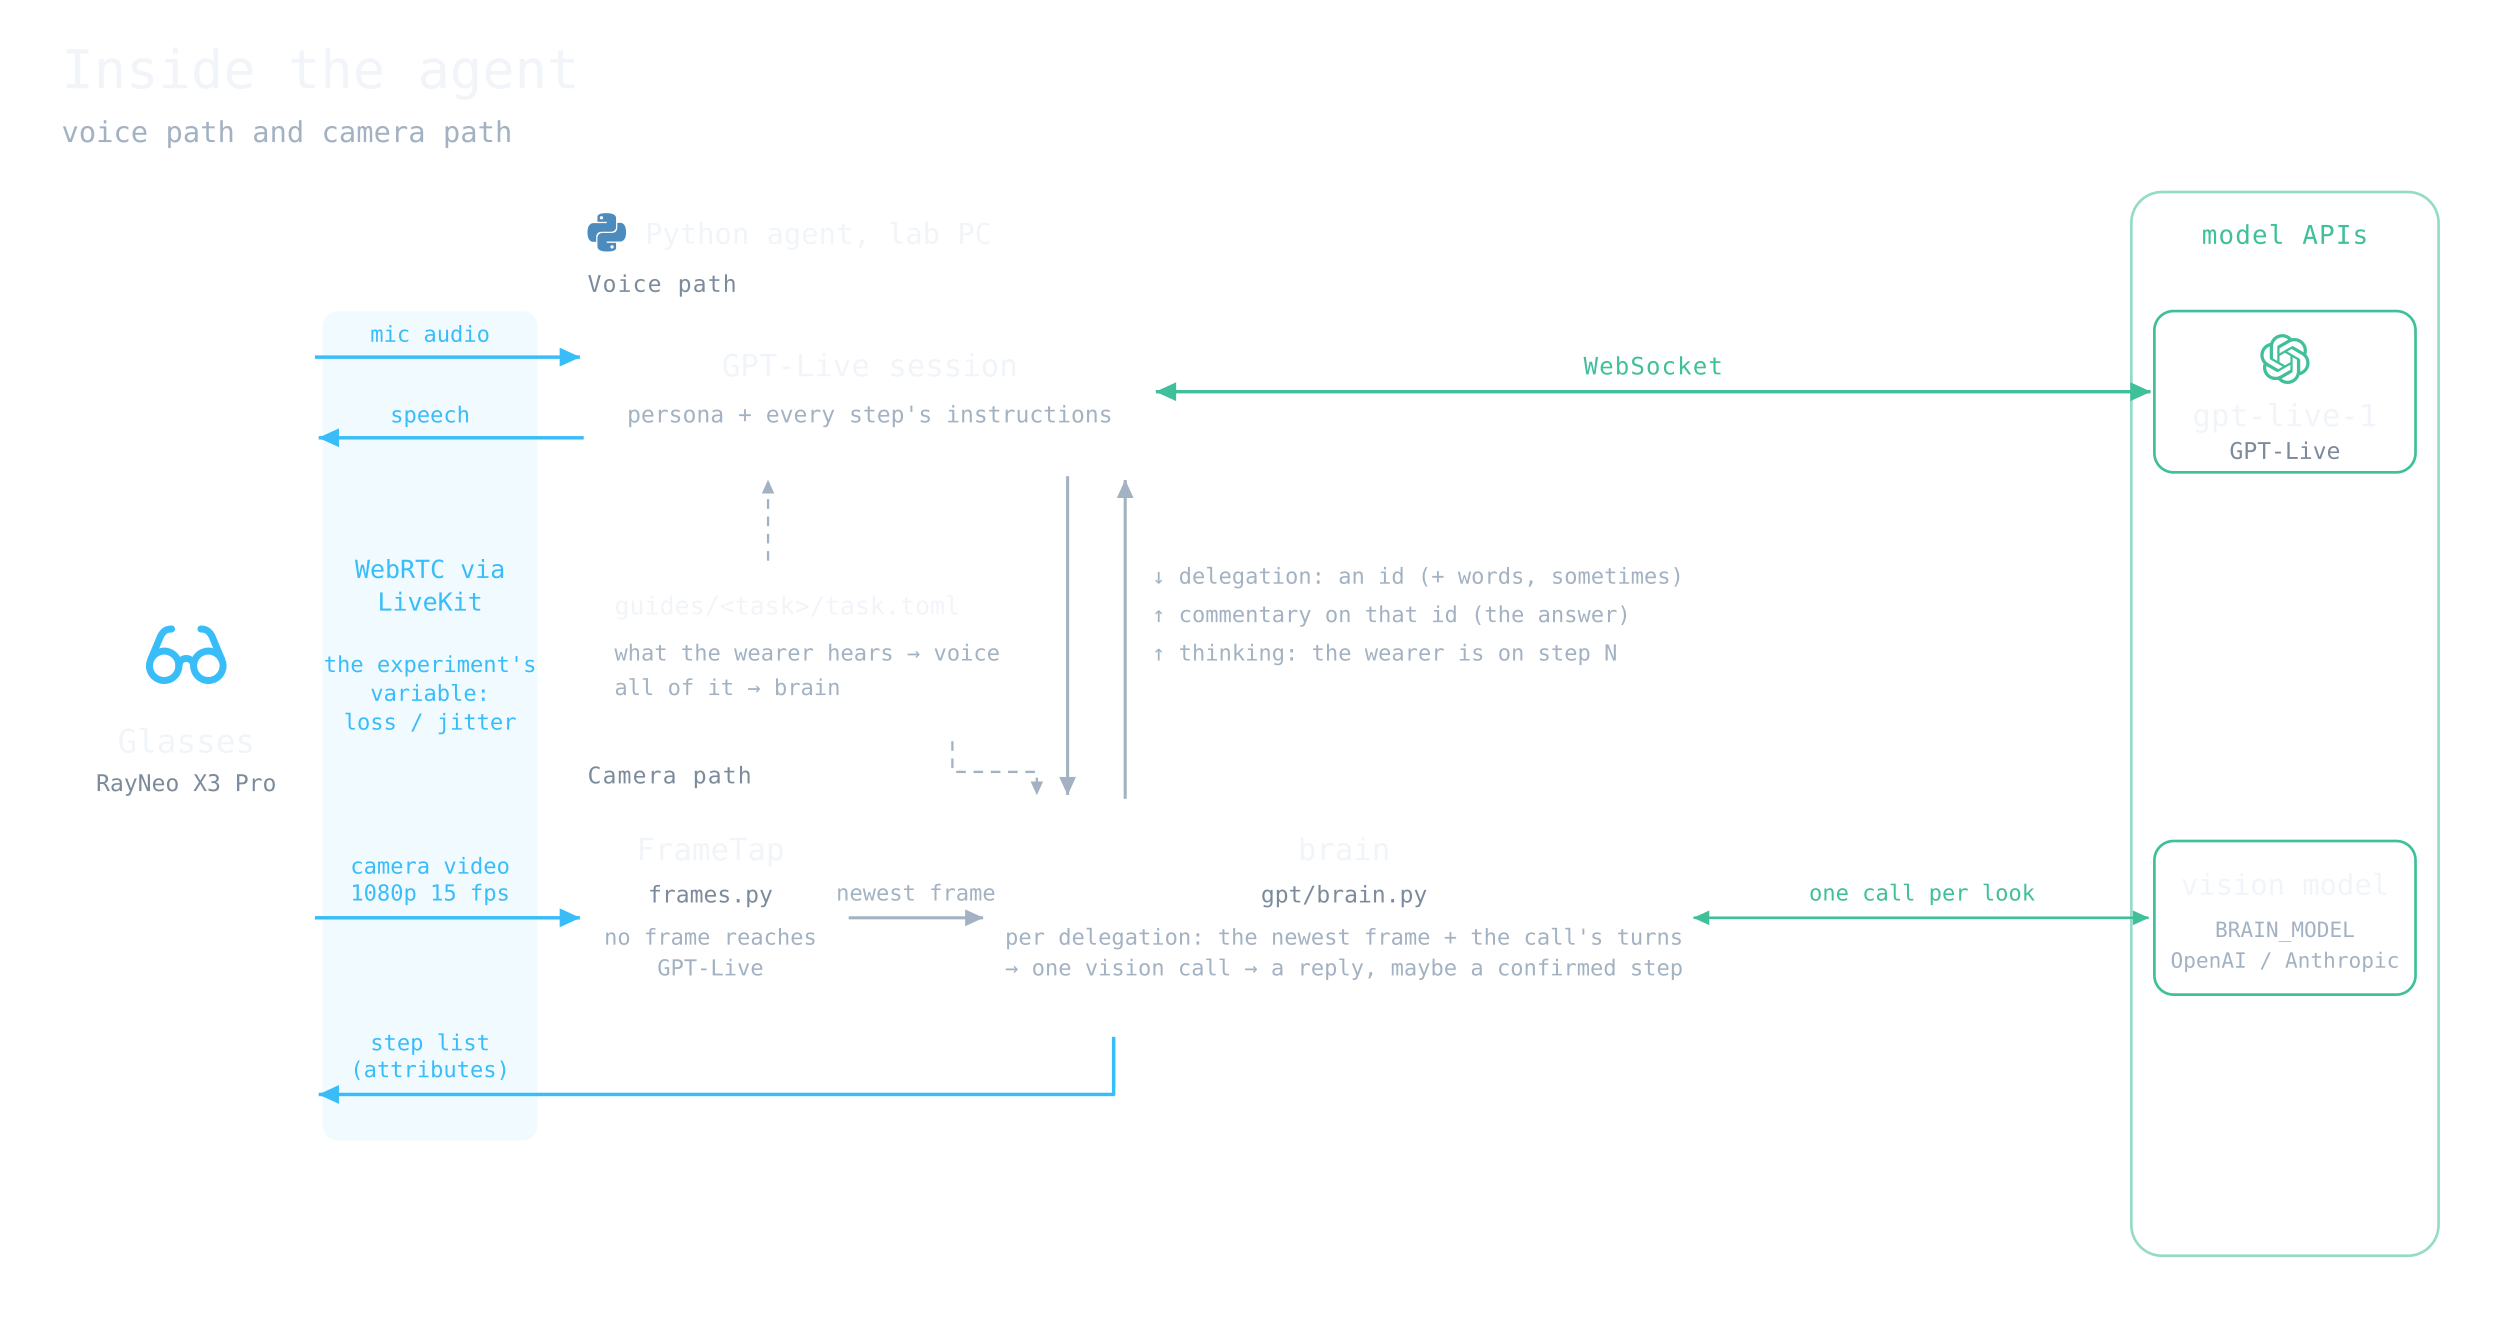
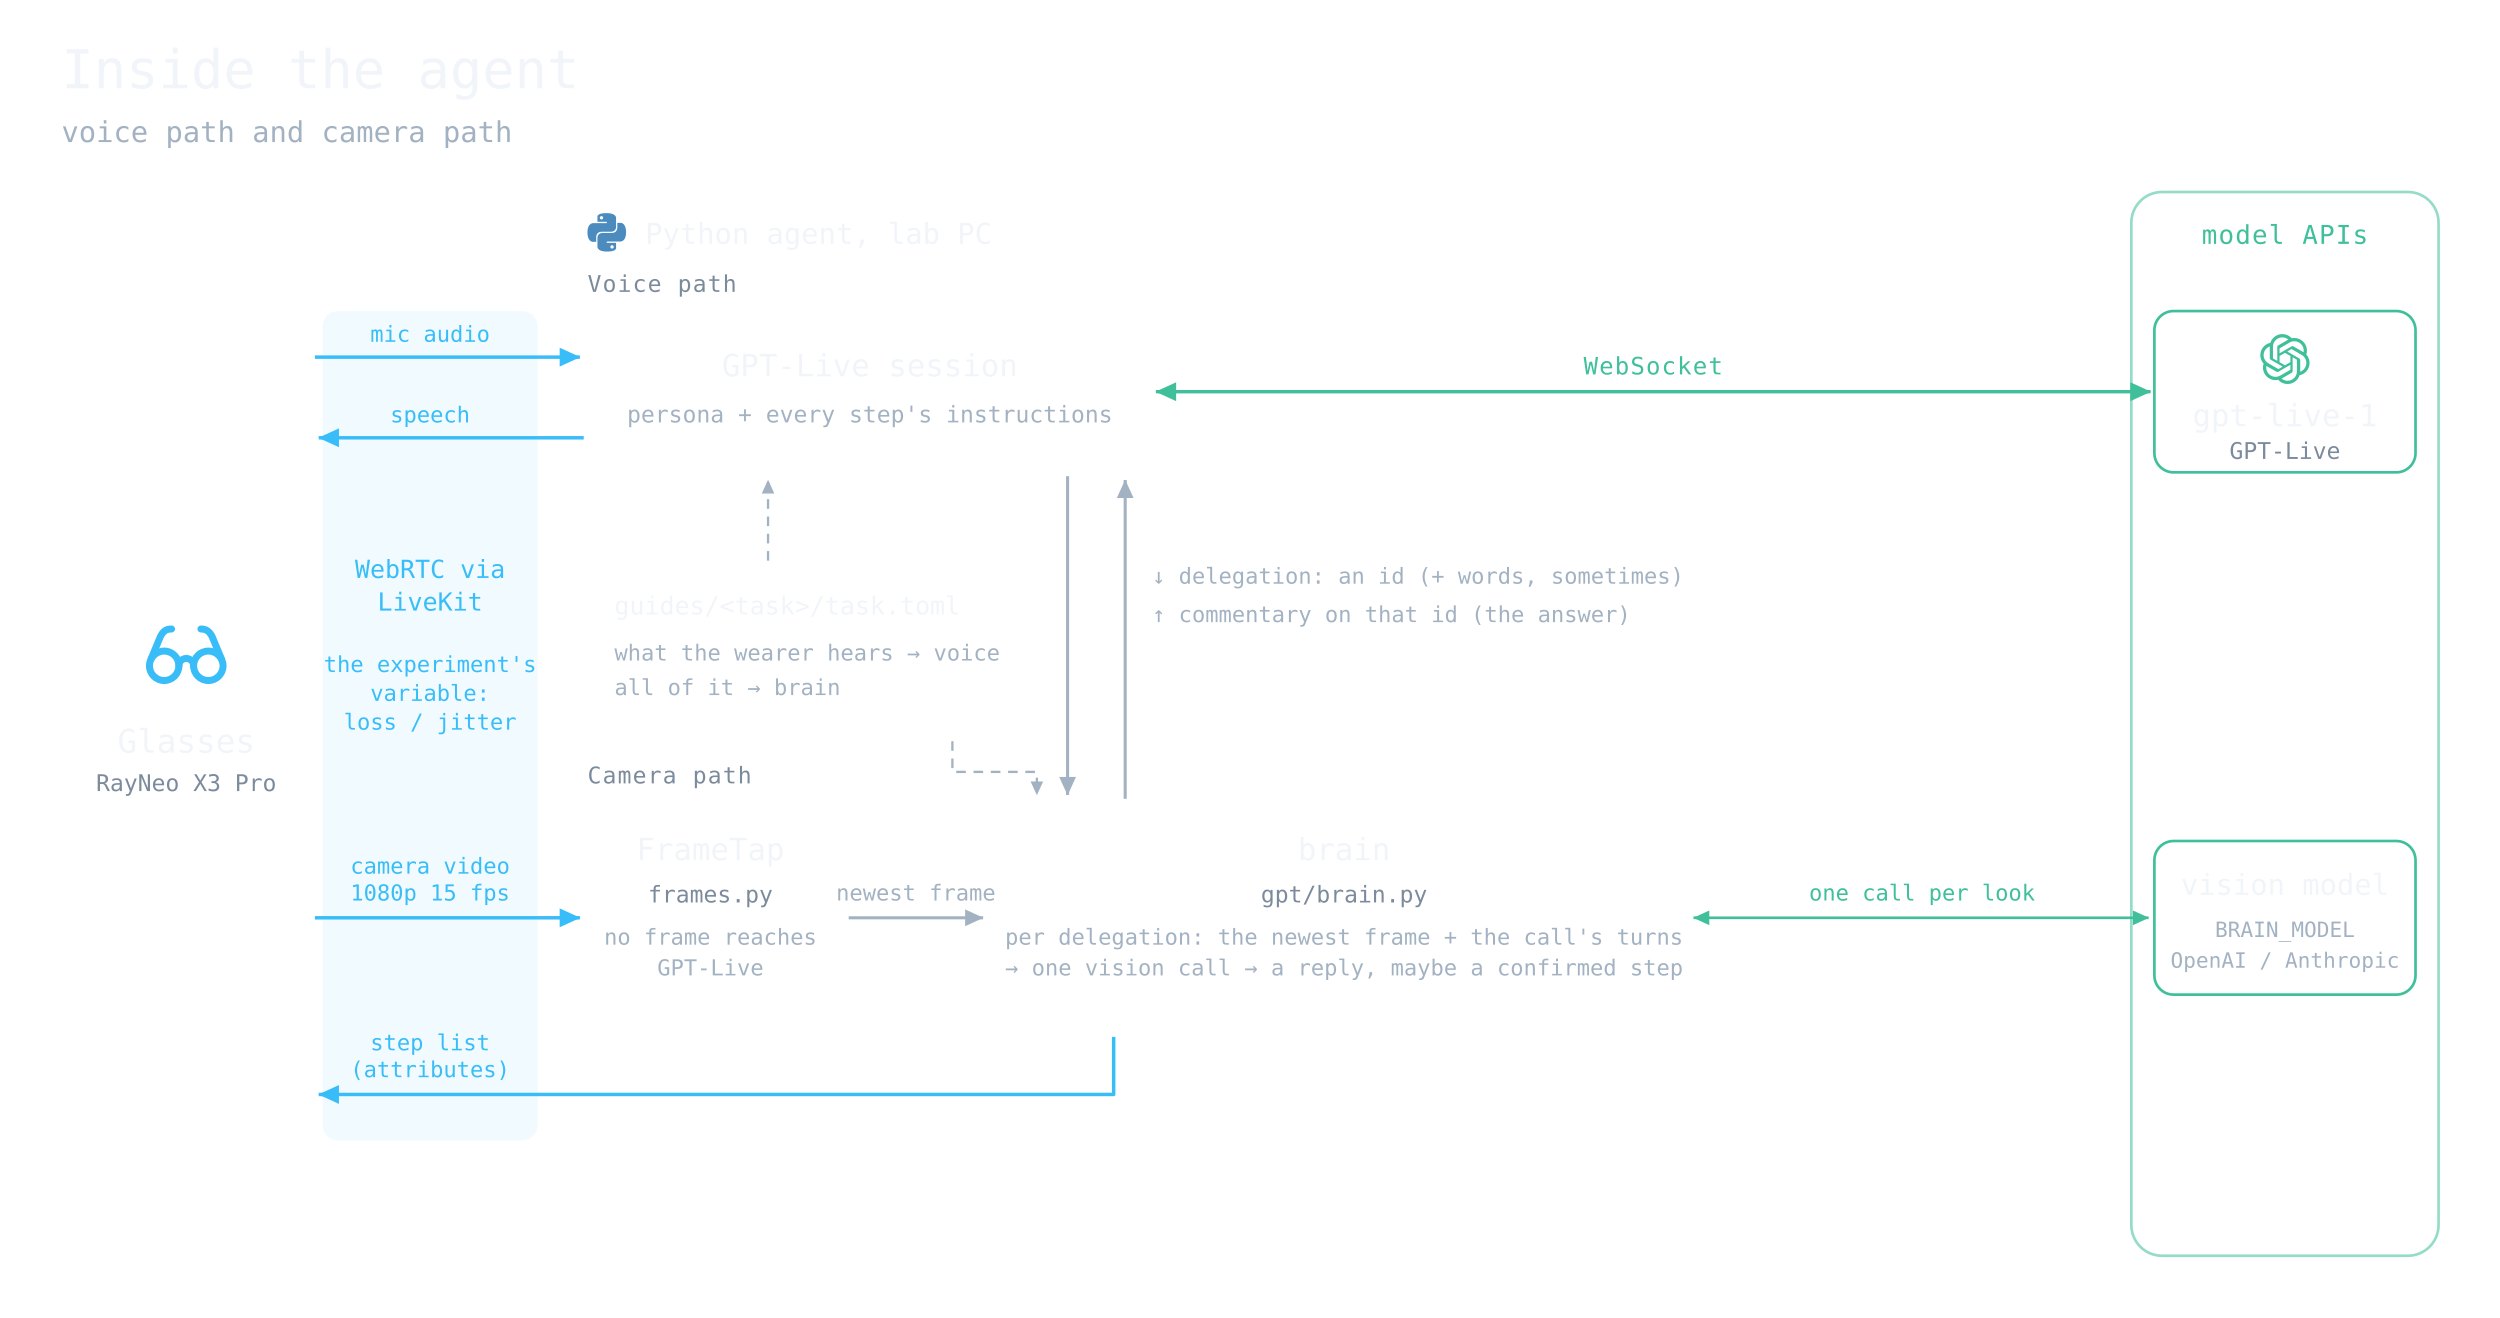
<svg xmlns="http://www.w3.org/2000/svg" width="1302" height="686" viewBox="0 0 1302 686" font-family="JetBrains Mono, Cascadia Mono, Consolas, monospace">
  <defs>
    <marker id="head" viewBox="0 0 10 10" refX="9" refY="5" markerWidth="6.5" markerHeight="6.5" orient="auto-start-reverse">
      <path d="M0 0.8 L9.2 5 L0 9.2 Z" fill="#38bdf8" />
    </marker>
    <marker id="headm" viewBox="0 0 10 10" refX="9" refY="5" markerWidth="6.5" markerHeight="6.5" orient="auto-start-reverse">
      <path d="M0 0.8 L9.2 5 L0 9.2 Z" fill="#a3b2c2" />
    </marker>
    <marker id="headv" viewBox="0 0 10 10" refX="9" refY="5" markerWidth="6.5" markerHeight="6.5" orient="auto-start-reverse">
      <path d="M0 0.8 L9.2 5 L0 9.2 Z" fill="#3fbf9a" />
    </marker>
  </defs>
  <text x="32" y="46" font-size="28" fill="#f1f5f9" text-anchor="start">Inside the agent</text>
  <text x="32" y="74" font-size="15" fill="#a3b2c2" text-anchor="start">voice path and camera path</text>
  <rect x="32" y="162" width="130" height="432" rx="10" fill="#ffffff0a" stroke="#ffffff29" stroke-width="1.4" />
  <g transform="translate(74.0,318) scale(1.91667)" fill="none" stroke="#38bdf8" stroke-width="1.9" stroke-linecap="round" stroke-linejoin="round">
    <circle cx="6" cy="15" r="4" />
    <circle cx="18" cy="15" r="4" />
    <path d="M14 15a2 2 0 0 0-2-2 2 2 0 0 0-2 2" />
    <path d="M2.5 13 5 7c.7-1.3 1.4-2 3-2" />
    <path d="M21.5 13 19 7c-.7-1.3-1.5-2-3-2" />
  </g>
  <text x="97.0" y="392" font-size="17" fill="#f1f5f9" text-anchor="middle">Glasses</text>
  <text x="97.0" y="412" font-size="12" fill="#7c8b9c" text-anchor="middle">RayNeo X3 Pro</text>
  <rect x="168" y="162" width="112" height="432" rx="8" fill="#38bdf8" fill-opacity="0.07" />
  <text x="224.0" y="301" font-size="13" fill="#38bdf8" text-anchor="middle">WebRTC via</text>
  <text x="224.0" y="318" font-size="13" fill="#38bdf8" text-anchor="middle">LiveKit</text>
  <text x="224.0" y="350" font-size="11.5" fill="#38bdf8" text-anchor="middle">the experiment's</text>
  <text x="224.0" y="365" font-size="11.5" fill="#38bdf8" text-anchor="middle">variable:</text>
  <text x="224.0" y="380" font-size="11.5" fill="#38bdf8" text-anchor="middle">loss / jitter</text>
  <rect x="286" y="100" width="714" height="554" rx="16" fill="none" stroke="#ffffff29" stroke-width="1.4" />
  <g transform="translate(306.0,111) scale(0.833333)" fill="#4B8BBE">
    <path d="M14.25.18l.9.2.73.26.59.3.45.32.34.34.25.34.16.33.1.3.04.26.02.2-.01.13V8.5l-.05.63-.13.55-.21.46-.26.38-.3.31-.33.25-.35.19-.35.14-.33.1-.3.07-.26.04-.21.02H8.77l-.69.05-.59.14-.5.22-.41.27-.33.32-.27.35-.2.36-.15.37-.1.35-.07.32-.04.27-.02.21v3.06H3.17l-.21-.03-.28-.07-.32-.12-.35-.18-.36-.26-.36-.36-.35-.46-.32-.59-.28-.73-.21-.88-.14-1.05-.05-1.23.06-1.22.16-1.04.24-.87.32-.71.36-.57.4-.44.42-.33.42-.24.4-.16.36-.1.32-.05.24-.01h.16l.06.01h8.16v-.83H6.18l-.01-2.75-.02-.37.05-.34.11-.31.17-.28.25-.26.31-.23.38-.2.44-.18.51-.15.58-.12.64-.1.71-.06.77-.04.84-.02 1.27.05zm-6.3 1.98l-.23.33-.08.41.08.41.23.34.33.22.41.09.41-.09.33-.22.23-.34.08-.41-.08-.41-.23-.33-.33-.22-.41-.09-.41.09zm13.09 3.95l.28.06.32.12.35.18.36.27.36.35.35.47.32.59.28.73.21.88.14 1.04.05 1.23-.06 1.23-.16 1.04-.24.86-.32.71-.36.57-.4.45-.42.33-.42.24-.4.16-.36.09-.32.05-.24.02-.16-.01h-8.22v.82h5.84l.01 2.76.02.36-.05.34-.11.31-.17.29-.25.25-.31.24-.38.2-.44.17-.51.15-.58.13-.64.09-.71.07-.77.04-.84.01-1.27-.04-1.07-.14-.9-.2-.73-.25-.59-.3-.45-.33-.34-.34-.25-.34-.16-.33-.1-.3-.04-.25-.02-.2.01-.13v-5.34l.05-.64.13-.54.21-.46.26-.38.3-.32.33-.24.35-.2.35-.14.33-.1.3-.06.26-.04.21-.02.13-.01h5.84l.69-.05.59-.14.5-.21.41-.28.33-.32.27-.35.2-.36.15-.36.1-.35.07-.32.04-.28.02-.21V6.07h2.09l.14.01zm-6.47 14.25l-.23.33-.08.41.08.41.23.33.33.23.41.08.41-.08.33-.23.23-.33.08-.41-.08-.41-.23-.33-.33-.23-.41-.08-.41.08z" />
  </g>
  <text x="336" y="127" font-size="15" fill="#f1f5f9" text-anchor="start">Python agent, lab PC</text>
  <text x="306" y="152" font-size="12" fill="#7c8b9c" text-anchor="start" letter-spacing="0.6">Voice path</text>
  <text x="306" y="408" font-size="12" fill="#7c8b9c" text-anchor="start" letter-spacing="0.6">Camera path</text>
  <rect x="306" y="162" width="294" height="84" rx="10" fill="#ffffff0a" stroke="#ffffff29" stroke-width="1.4" />
  <text x="453.0" y="196" font-size="16" fill="#f1f5f9" text-anchor="middle">GPT-Live session</text>
  <text x="453.0" y="220" font-size="12" fill="#a3b2c2" text-anchor="middle">persona + every step's instructions</text>
  <rect x="306" y="418" width="128" height="120" rx="10" fill="#ffffff0a" stroke="#ffffff29" stroke-width="1.4" />
  <text x="370.0" y="448" font-size="16" fill="#f1f5f9" text-anchor="middle">FrameTap</text>
  <text x="370.0" y="470" font-size="12" fill="#7c8b9c" text-anchor="middle">frames.py</text>
  <text x="370.0" y="492" font-size="11.5" fill="#a3b2c2" text-anchor="middle">no frame reaches</text>
  <text x="370.0" y="508" font-size="11.5" fill="#a3b2c2" text-anchor="middle">GPT-Live</text>
  <rect x="520" y="418" width="360" height="120" rx="10" fill="#ffffff0a" stroke="#ffffff29" stroke-width="1.4" />
  <text x="700.0" y="448" font-size="16" fill="#f1f5f9" text-anchor="middle">brain</text>
  <text x="700.0" y="470" font-size="12" fill="#7c8b9c" text-anchor="middle">gpt/brain.py</text>
  <text x="700.0" y="492" font-size="11.5" fill="#a3b2c2" text-anchor="middle">per delegation: the newest frame + the call's turns</text>
  <text x="700.0" y="508" font-size="11.5" fill="#a3b2c2" text-anchor="middle">→ one vision call → a reply, maybe a confirmed step</text>
  <path d="M442 478.0 L512 478.0" fill="none" stroke="#a3b2c2" stroke-width="1.6" stroke-linejoin="round" marker-end="url(#headm)" />
  <text x="477.0" y="469.0" font-size="11.5" fill="#a3b2c2" text-anchor="middle">newest frame</text>
  <path d="M316 294 H512 L526 308 V374 Q526 384 516 384 H316 Q306 384 306 374 V304 Q306 294 316 294 Z" fill="#ffffff0a" stroke="#ffffff29" stroke-width="1.4" />
  <path d="M512 294 V308 H526" fill="none" stroke="#ffffff29" stroke-width="1.4" />
  <text x="320" y="320" font-size="13" fill="#f1f5f9" text-anchor="start">guides/&lt;task&gt;/task.toml</text>
  <text x="320" y="344" font-size="11.5" fill="#a3b2c2" text-anchor="start">what the wearer hears → voice</text>
  <text x="320" y="362" font-size="11.5" fill="#a3b2c2" text-anchor="start">all of it → brain</text>
  <path d="M400 292 L400 250" fill="none" stroke="#a3b2c2" stroke-width="1.2" stroke-linejoin="round" stroke-dasharray="5 4" marker-end="url(#headm)" />
  <path d="M496 386 L496 402 L540 402 L540 414" fill="none" stroke="#a3b2c2" stroke-width="1.2" stroke-linejoin="round" stroke-dasharray="5 4" marker-end="url(#headm)" />
  <path d="M556 248 L556 414" fill="none" stroke="#a3b2c2" stroke-width="1.6" stroke-linejoin="round" marker-end="url(#headm)" />
  <path d="M586 416 L586 250" fill="none" stroke="#a3b2c2" stroke-width="1.6" stroke-linejoin="round" marker-end="url(#headm)" />
  <text x="600" y="304" font-size="11.5" fill="#a3b2c2" text-anchor="start">↓ delegation: an id (+ words, sometimes)</text>
  <text x="600" y="324" font-size="11.5" fill="#a3b2c2" text-anchor="start">↑ commentary on that id (the answer)</text>
-   <text x="600" y="344" font-size="11.5" fill="#a3b2c2" text-anchor="start">↑ thinking: the wearer is on step N</text>
  <path d="M164 186 L302 186" fill="none" stroke="#38bdf8" stroke-width="1.8" stroke-linejoin="round" marker-end="url(#head)" />
  <text x="224.0" y="178" font-size="11.5" fill="#38bdf8" text-anchor="middle">mic audio</text>
  <path d="M304 228 L166 228" fill="none" stroke="#38bdf8" stroke-width="1.8" stroke-linejoin="round" marker-end="url(#head)" />
  <text x="224.0" y="220" font-size="11.5" fill="#38bdf8" text-anchor="middle">speech</text>
  <path d="M164 478.0 L302 478.0" fill="none" stroke="#38bdf8" stroke-width="1.8" stroke-linejoin="round" marker-end="url(#head)" />
  <text x="224.0" y="455.0" font-size="11.5" fill="#38bdf8" text-anchor="middle">camera video</text>
  <text x="224.0" y="469.0" font-size="11.5" fill="#38bdf8" text-anchor="middle">1080p 15 fps</text>
  <path d="M580 540 L580 570 L166 570" fill="none" stroke="#38bdf8" stroke-width="1.8" stroke-linejoin="round" marker-end="url(#head)" />
  <text x="224.0" y="547" font-size="11.5" fill="#38bdf8" text-anchor="middle">step list</text>
  <text x="224.0" y="561" font-size="11.5" fill="#38bdf8" text-anchor="middle">(attributes)</text>
  <rect x="1110" y="100" width="160" height="554" rx="16" fill="none" stroke="#3fbf9a" stroke-opacity="0.55" stroke-width="1.4" />
  <text x="1190.0" y="127" font-size="13.5" fill="#3fbf9a" text-anchor="middle" letter-spacing="0.6">model APIs</text>
  <rect x="1122" y="162" width="136" height="84" rx="10" fill="#ffffff0a" stroke="#3fbf9a" stroke-width="1.4" />
  <g transform="translate(1177.0,174) scale(1.08333)" fill="#3fbf9a">
    <path d="M22.282 9.821a5.985 5.985 0 0 0-.516-4.911 6.046 6.046 0 0 0-6.51-2.9A6.065 6.065 0 0 0 4.981 4.182a5.985 5.985 0 0 0-3.998 2.9 6.046 6.046 0 0 0 .743 7.097 5.98 5.98 0 0 0 .511 4.911 6.051 6.051 0 0 0 6.515 2.9A5.985 5.985 0 0 0 13.26 24a6.056 6.056 0 0 0 5.772-4.206 5.989 5.989 0 0 0 3.998-2.9 6.056 6.056 0 0 0-.748-7.073zm-9.022 12.608a4.476 4.476 0 0 1-2.876-1.041l.142-.08 4.778-2.758a.795.795 0 0 0 .393-.681v-6.737l2.02 1.169a.071.071 0 0 1 .038.052v5.583a4.504 4.504 0 0 1-4.495 4.494zm-9.661-4.125a4.471 4.471 0 0 1-.535-3.014l.142.085 4.783 2.758a.771.771 0 0 0 .781 0l5.843-3.369v2.332a.08.08 0 0 1-.033.061L9.74 19.95a4.499 4.499 0 0 1-6.141-1.646zM2.341 7.896a4.485 4.485 0 0 1 2.365-1.973V11.6a.766.766 0 0 0 .388.676l5.814 3.354-2.02 1.169a.076.076 0 0 1-.071 0l-4.83-2.787A4.504 4.504 0 0 1 2.341 7.872zm16.596 3.856L13.104 8.364 15.119 7.2a.076.076 0 0 1 .071 0l4.83 2.791a4.494 4.494 0 0 1-.676 8.104v-5.677a.79.79 0 0 0-.407-.667zm2.011-3.023l-.142-.085-4.774-2.782a.776.776 0 0 0-.785 0L9.409 9.23V6.897a.066.066 0 0 1 .028-.061l4.83-2.787a4.499 4.499 0 0 1 6.68 4.66zM8.306 12.863l-2.02-1.164a.08.08 0 0 1-.038-.057V6.074a4.499 4.499 0 0 1 7.376-3.454l-.142.081L8.704 5.459a.795.795 0 0 0-.393.681zm1.098-2.365l2.602-1.5 2.607 1.5v2.999l-2.597 1.5-2.607-1.5Z" />
  </g>
  <text x="1190.0" y="222" font-size="16" fill="#f1f5f9" text-anchor="middle">gpt-live-1</text>
  <text x="1190.0" y="239" font-size="12" fill="#7c8b9c" text-anchor="middle">GPT-Live</text>
  <rect x="1122" y="438.0" width="136" height="80" rx="10" fill="#ffffff0a" stroke="#3fbf9a" stroke-width="1.4" />
  <text x="1190.0" y="466.0" font-size="15" fill="#f1f5f9" text-anchor="middle">vision model</text>
  <text x="1190.0" y="488.0" font-size="11" fill="#a3b2c2" text-anchor="middle">BRAIN_MODEL</text>
  <text x="1190.0" y="504.0" font-size="11" fill="#a3b2c2" text-anchor="middle">OpenAI / Anthropic</text>
  <path d="M602 204.0 L1120 204.0" fill="none" stroke="#3fbf9a" stroke-width="1.8" stroke-linejoin="round" marker-start="url(#headv)" marker-end="url(#headv)" />
  <text x="861.0" y="195.0" font-size="12.5" fill="#3fbf9a" text-anchor="middle" letter-spacing="0.6">WebSocket</text>
  <path d="M882 478.0 L1119 478.0" fill="none" stroke="#3fbf9a" stroke-width="1.4" stroke-linejoin="round" marker-start="url(#headv)" marker-end="url(#headv)" />
  <text x="1001.0" y="469.0" font-size="11.5" fill="#3fbf9a" text-anchor="middle">one call per look</text>
</svg>
